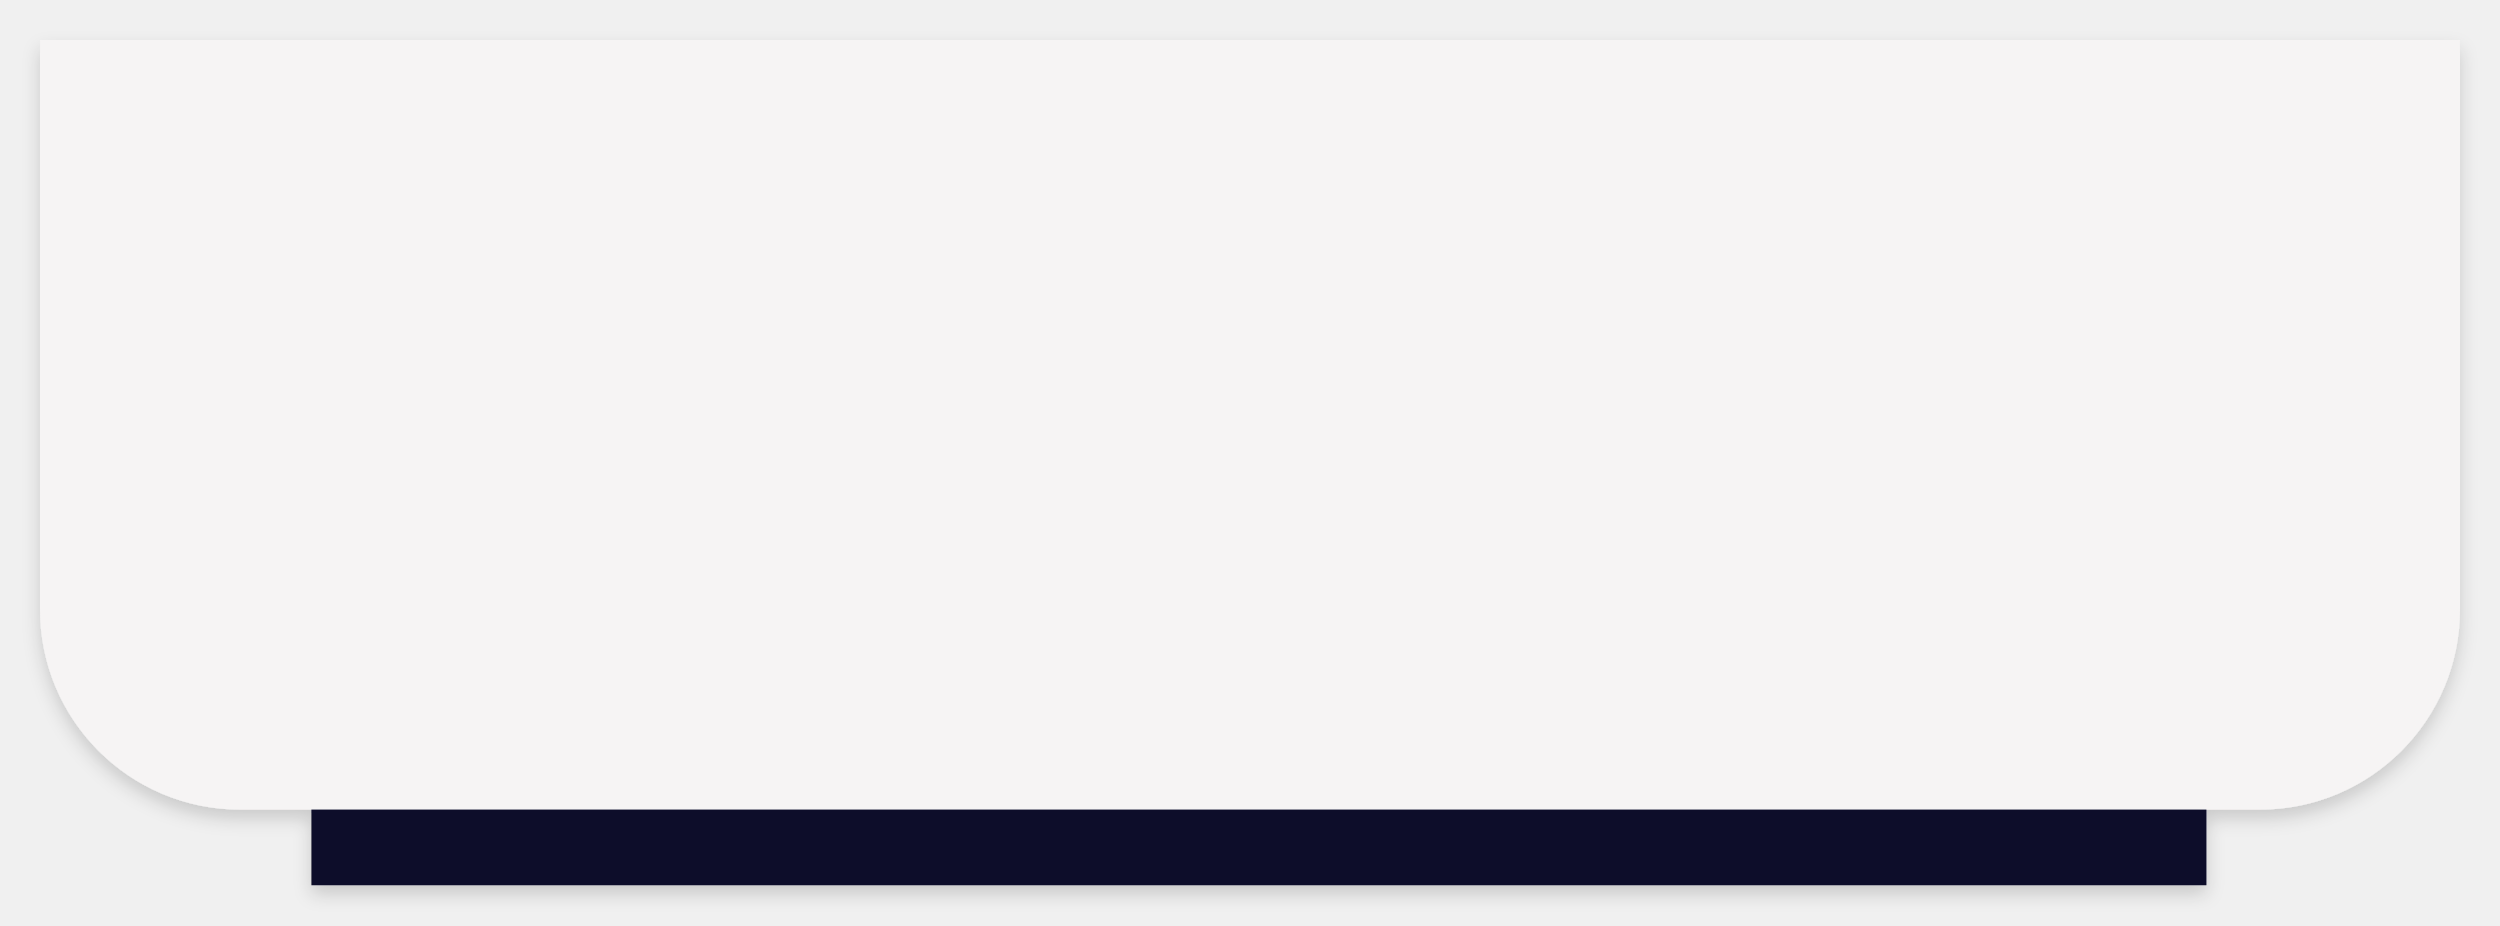
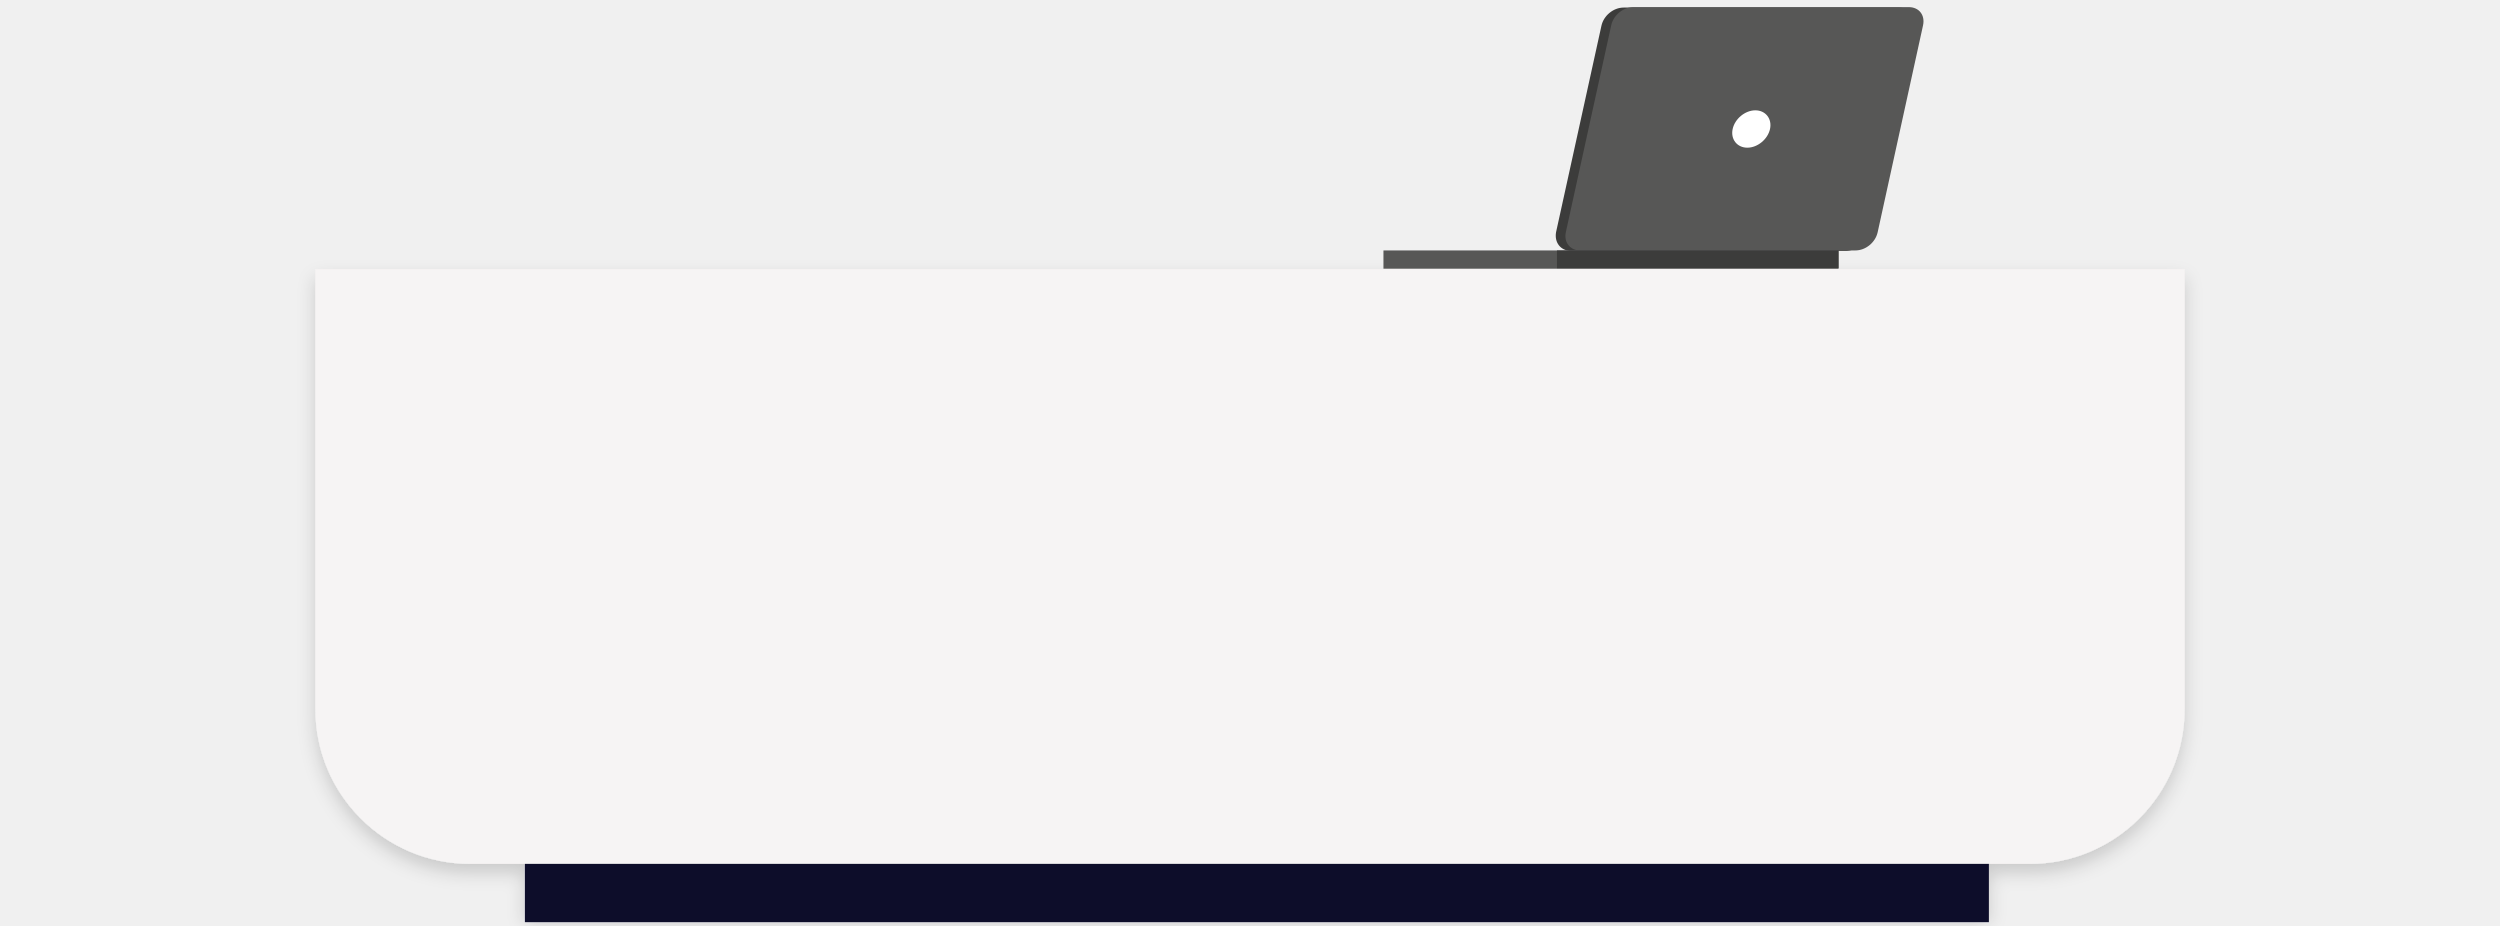
- <svg xmlns="http://www.w3.org/2000/svg" width="562px" height="208px" viewBox="0 0 562 208" version="1.1">
-   <defs>
-     <filter x="-2.2%" y="-6.3%" width="104.4%" height="112.6%" filterUnits="objectBoundingBox" id="filter-1">
-       <feOffset dx="0" dy="2" in="SourceAlpha" result="shadowOffsetOuter1" />
-       <feGaussianBlur stdDeviation="2" in="shadowOffsetOuter1" result="shadowBlurOuter1" />
-       <feColorMatrix values="0 0 0 0 0   0 0 0 0 0   0 0 0 0 0  0 0 0 0.16 0" type="matrix" in="shadowBlurOuter1" result="shadowMatrixOuter1" />
-       <feMerge>
-         <feMergeNode in="shadowMatrixOuter1" />
-         <feMergeNode in="SourceGraphic" />
-       </feMerge>
-     </filter>
-   </defs>
-   <g id="UI" stroke="none" stroke-width="1" fill="none" fill-rule="evenodd">
-     <g id="Event-Live---reception" transform="translate(-711, -410)">
-       <g id="Group-16" filter="url(#filter-1)" transform="translate(720, 419)">
-         <path d="M0,0 L544,0 L544,128 C544,152.853 523.853,173 499,173 L45,173 C20.147,173 3.04359188e-15,152.853 0,128 L0,0 L0,0 Z" id="Rectangle" fill="#F6F4F4" />
-         <rect id="Rectangle" fill="#0B0A2C" x="61" y="173" width="426" height="17" />
+ <svg xmlns="http://www.w3.org/2000/svg" version="1.1" id="Layer_1" x="0px" y="0px" viewBox="0 0 562 208" style="enable-background:new 0 0 562 208;" xml:space="preserve">
+   <style type="text/css">
+ 	.st0{filter:url(#filter-1);}
+ 	.st1{fill:#F6F4F4;}
+ 	.st2{fill:#0B0A2C;}
+ 	.st3{fill:#3C3C3B;}
+ 	.st4{fill:#575756;}
+ 	.st5{fill:#FFFFFF;}
+ </style>
+   <filter filterUnits="objectBoundingBox" height="112.6%" id="filter-1" width="104.4%" x="-2.2%" y="-6.3%">
+     <feOffset dx="0" dy="2" in="SourceAlpha" result="shadowOffsetOuter1" />
+     <feGaussianBlur in="shadowOffsetOuter1" result="shadowBlurOuter1" stdDeviation="2" />
+     <feColorMatrix in="shadowBlurOuter1" result="shadowMatrixOuter1" type="matrix" values="0 0 0 0 0   0 0 0 0 0   0 0 0 0 0  0 0 0 0.16 0">
+ 		</feColorMatrix>
+     <feMerge>
+       <feMergeNode in="shadowMatrixOuter1" />
+       <feMergeNode in="SourceGraphic" />
+     </feMerge>
+   </filter>
+   <g>
+     <g id="UI">
+       <g id="Event-Live---reception" transform="translate(-711, -410)">
+         <g id="Group-16" transform="translate(720, 419)" class="st0">
+           <path id="Rectangle_3_" class="st1" d="M61.9,51.5h420.2v98.9c0,19.2-15.6,34.8-34.8,34.8H96.7c-19.2,0-34.8-15.6-34.8-34.8      V51.5L61.9,51.5z" />
+           <rect id="Rectangle_2_" x="109" y="185.2" class="st2" width="329.1" height="13.1" />
+         </g>
      </g>
+     </g>
+     <g>
+       <path class="st3" d="M349.8,52.2L360,5.8c0.5-2.3,2.7-4.1,5-4.1h61.9c2.3,0,3.7,1.8,3.2,4.1l-10.2,46.5c-0.5,2.3-2.7,4.1-5,4.1    H353C350.8,56.3,349.4,54.5,349.8,52.2z" />
+       <g>
+         <path class="st4" d="M355.2,56.3h61.9c2.3,0,4.5-1.8,5-4.1l10.2-46.5c0.5-2.3-0.9-4.1-3.2-4.1h-61.9c-2.3,0-4.5,1.8-5,4.1     L352,52.2C351.5,54.5,353,56.3,355.2,56.3z" />
+         <path class="st5" d="M389.5,29c-0.5,2.3,1,4.2,3.3,4.2c2.3,0,4.6-1.9,5.1-4.2c0.5-2.3-1-4.2-3.3-4.2     C392.3,24.8,390,26.7,389.5,29z" />
+       </g>
+       <polygon class="st4" points="311,60.4 327.8,60.4 413.3,60.4 413.3,56.3 311,56.3   " />
+       <rect x="350" y="56.3" class="st3" width="63.3" height="4" />
    </g>
  </g>
</svg>
